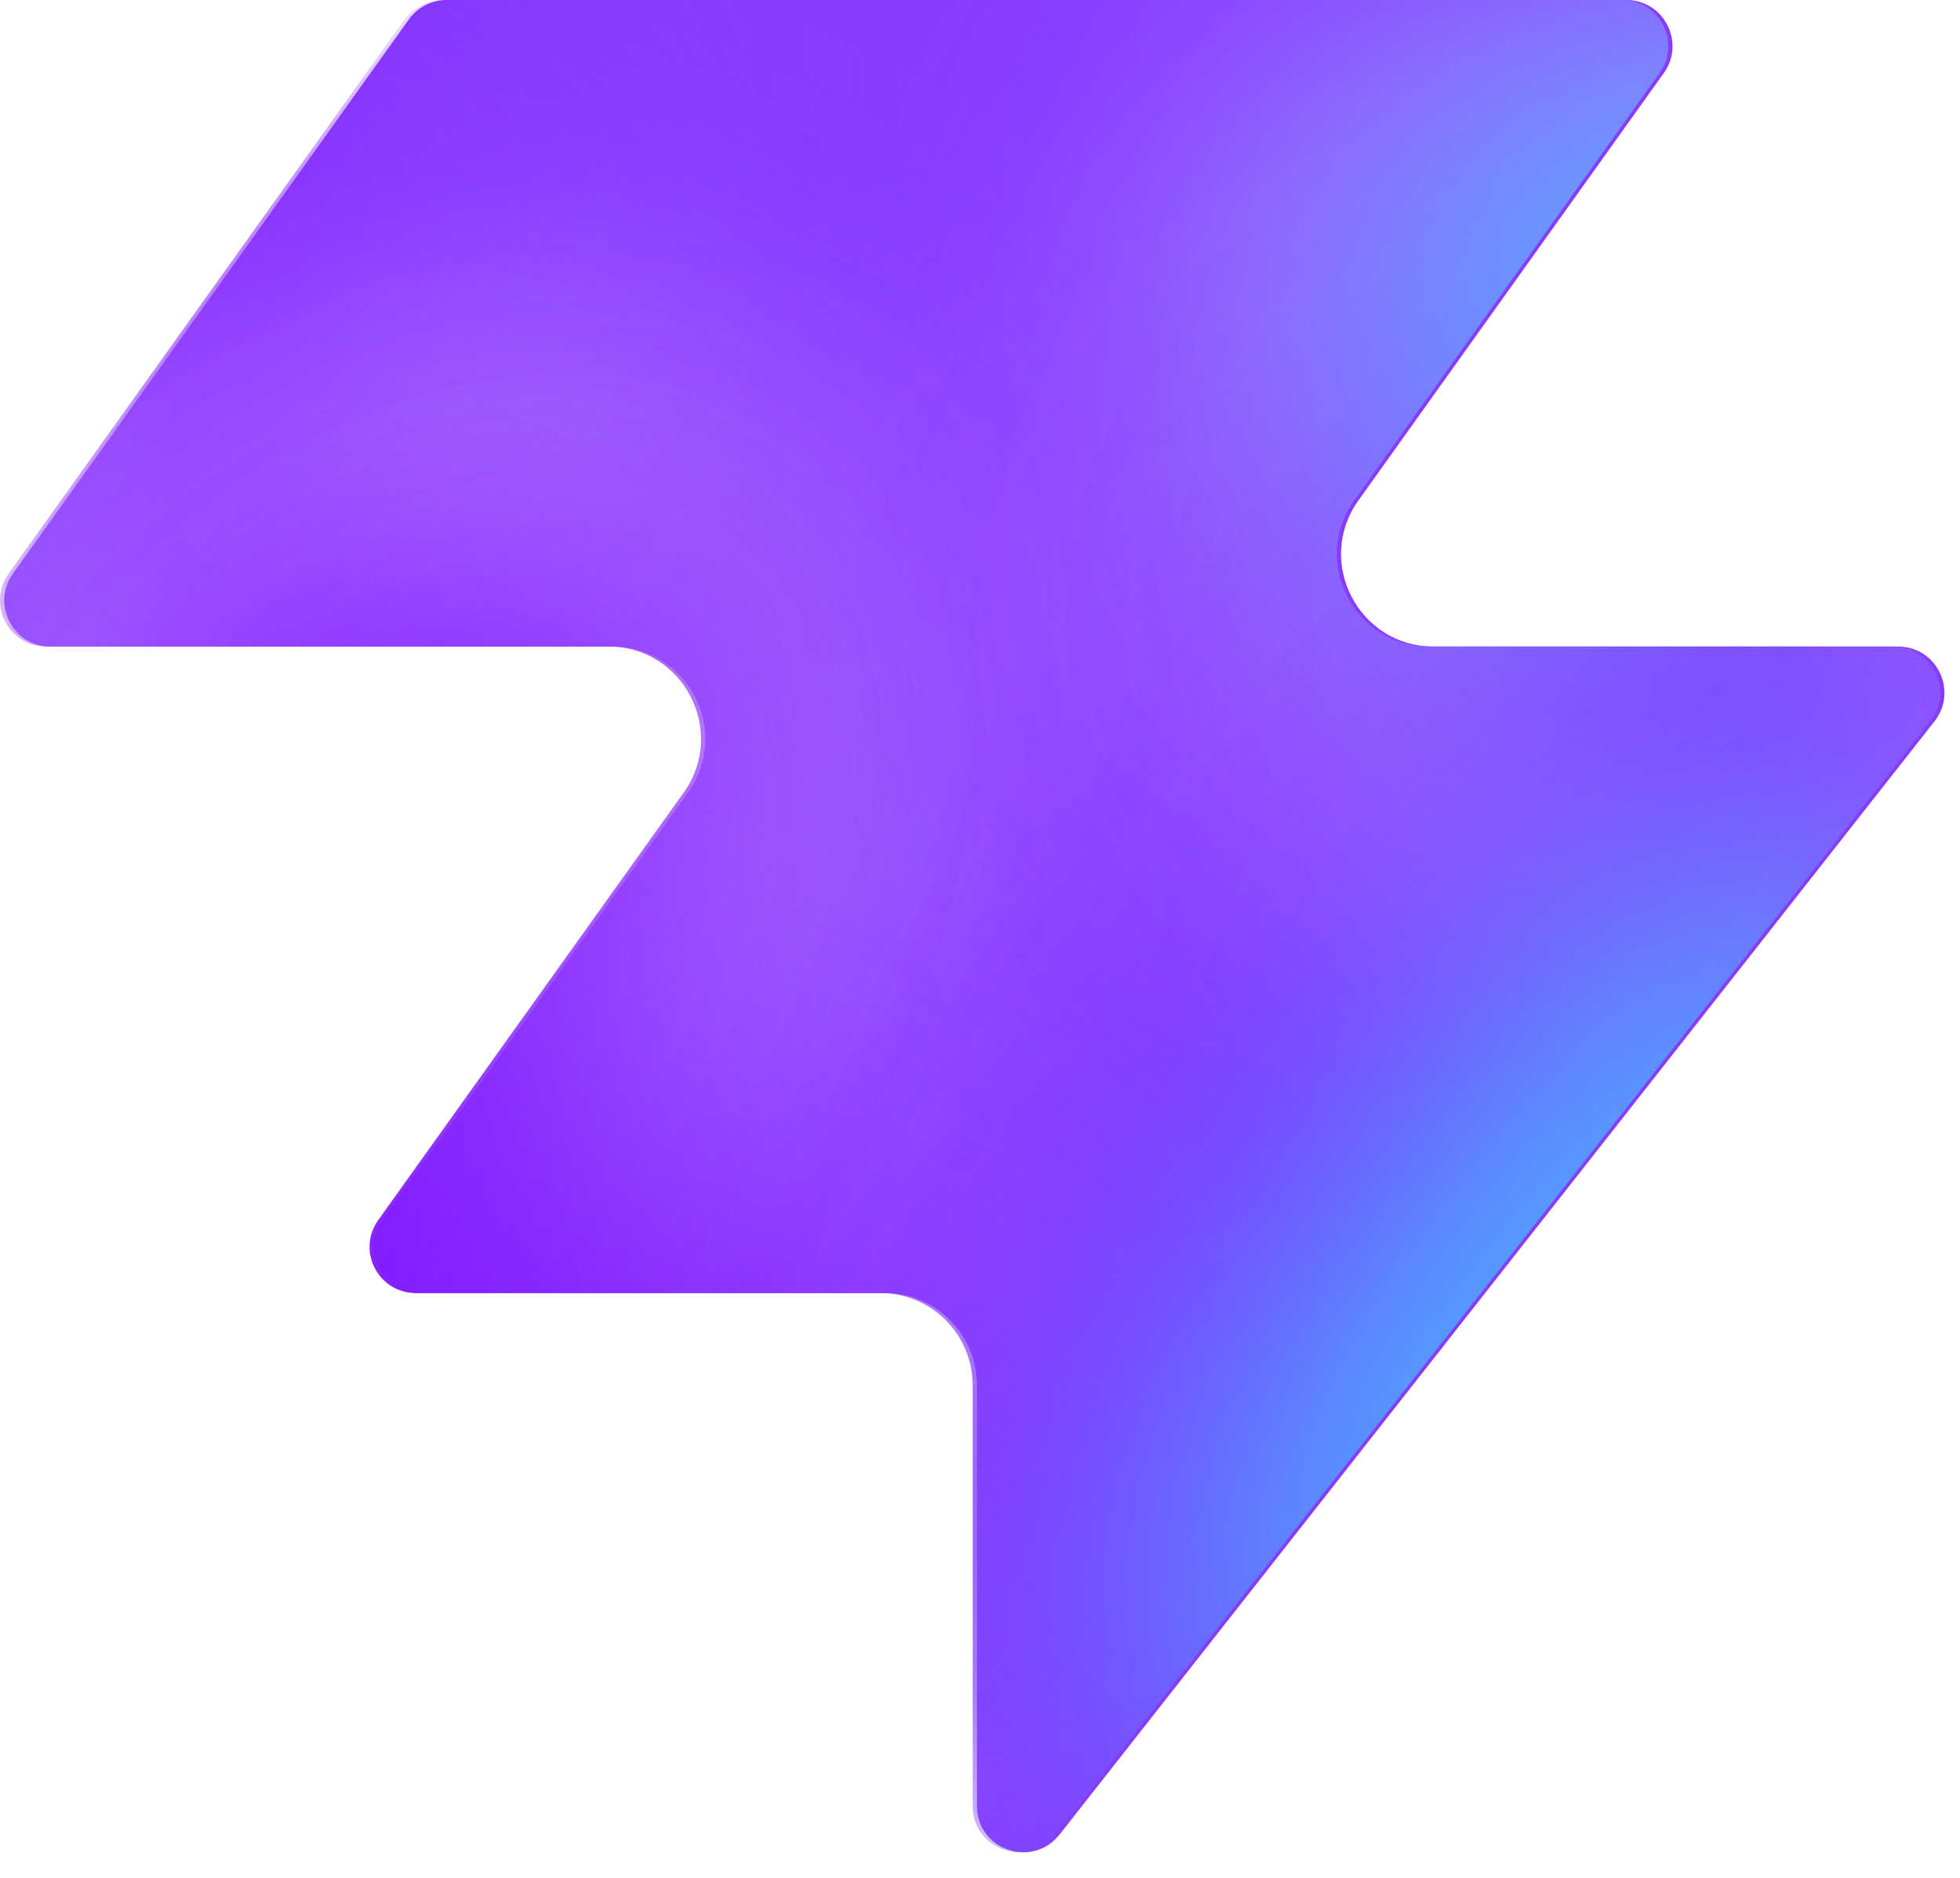
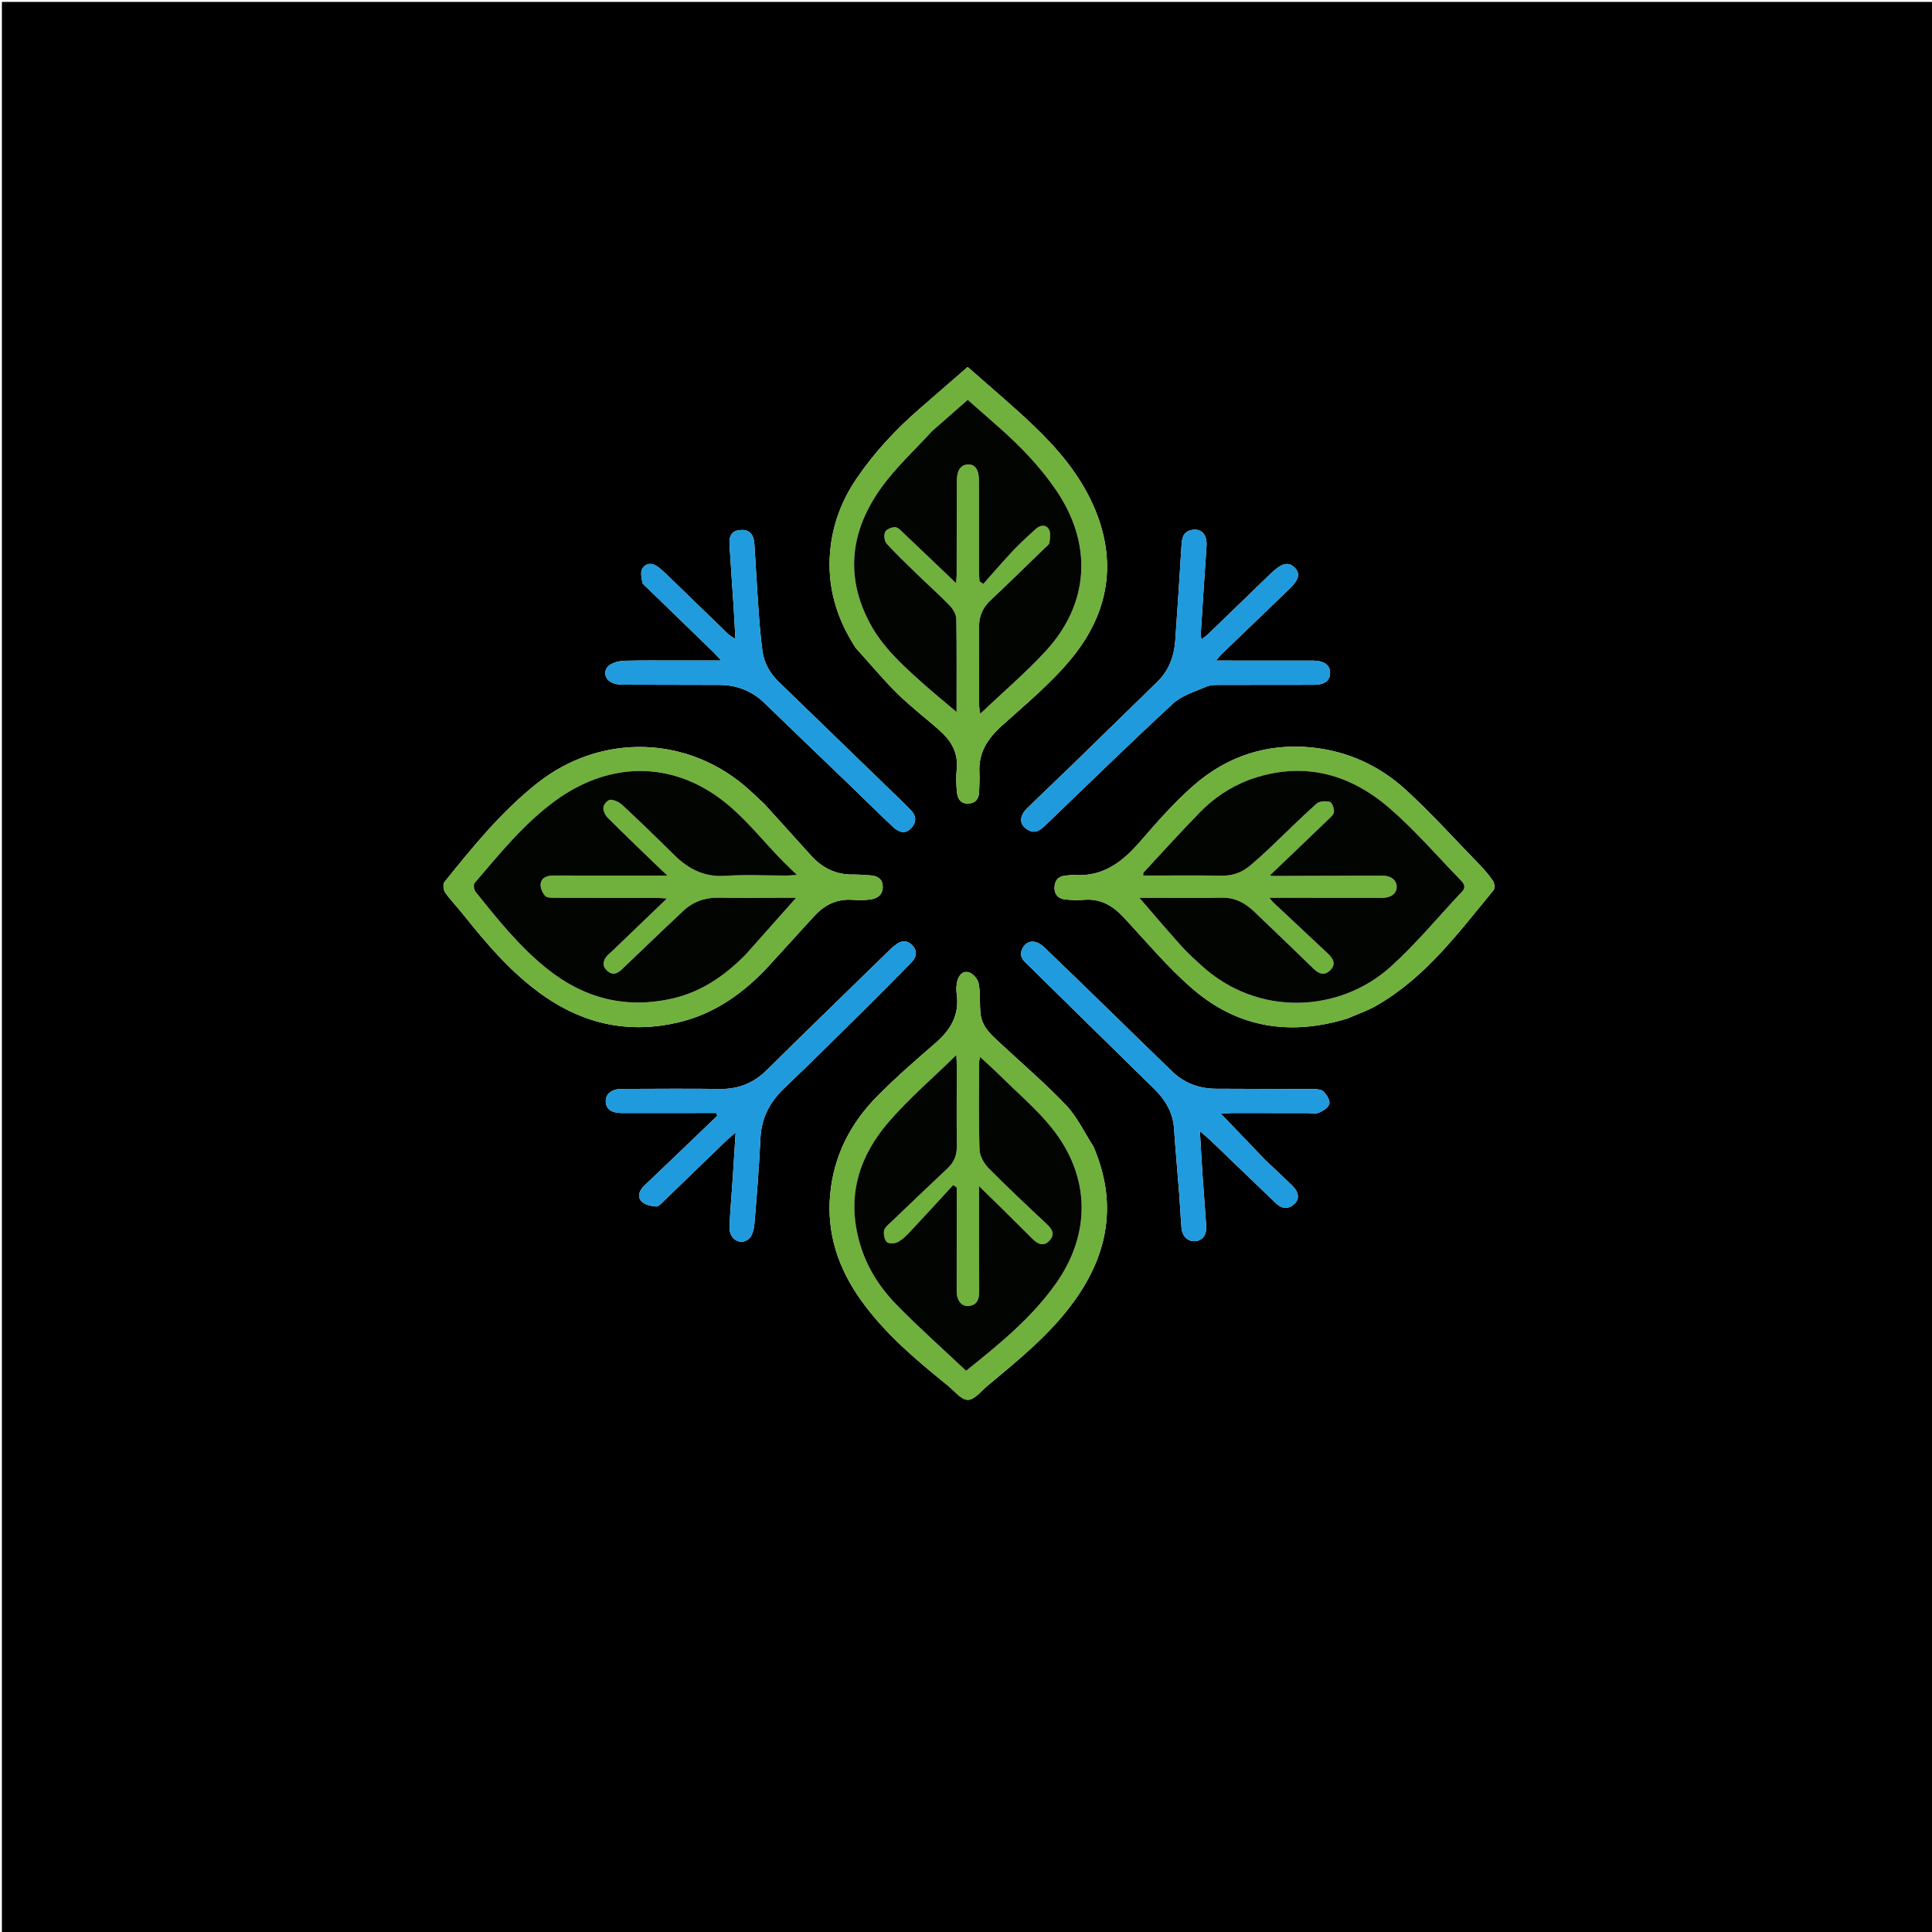
- <svg xmlns="http://www.w3.org/2000/svg" width="48" height="46" fill="none" viewBox="0 0 48 46">
-   <path fill="#863bff" d="M25.946 44.938c-.664.845-2.021.375-2.021-.698V33.937a2.26 2.26 0 0 0-2.262-2.262H10.287c-.92 0-1.456-1.04-.92-1.788l7.48-10.471c1.07-1.497 0-3.578-1.842-3.578H1.237c-.92 0-1.456-1.04-.92-1.788L10.013.474c.214-.297.556-.474.92-.474h28.894c.92 0 1.456 1.04.92 1.788l-7.48 10.471c-1.07 1.498 0 3.579 1.842 3.579h11.377c.943 0 1.473 1.088.89 1.83L25.947 44.94z" style="fill:#863bff;fill:color(display-p3 .525 .23 1);fill-opacity:1" />
-   <mask id="a" width="48" height="46" x="0" y="0" maskUnits="userSpaceOnUse" style="mask-type:alpha">
-     <path fill="#000" d="M25.842 44.938c-.664.844-2.021.375-2.021-.698V33.937a2.26 2.26 0 0 0-2.262-2.262H10.183c-.92 0-1.456-1.04-.92-1.788l7.48-10.471c1.07-1.498 0-3.579-1.842-3.579H1.133c-.92 0-1.456-1.04-.92-1.787L9.91.473c.214-.297.556-.474.92-.474h28.894c.92 0 1.456 1.04.92 1.788l-7.48 10.471c-1.07 1.498 0 3.578 1.842 3.578h11.377c.943 0 1.473 1.088.89 1.832L25.843 44.94z" style="fill:#000;fill-opacity:1" />
-   </mask>
-   <g mask="url(#a)">
-     <g filter="url(#b)">
-       <ellipse cx="5.508" cy="14.704" fill="#ede6ff" rx="5.508" ry="14.704" style="fill:#ede6ff;fill:color(display-p3 .927 .903 1);fill-opacity:1" transform="matrix(.00324 1 1 -.00324 -4.47 31.516)" />
-     </g>
-     <g filter="url(#c)">
-       <ellipse cx="10.399" cy="29.851" fill="#ede6ff" rx="10.399" ry="29.851" style="fill:#ede6ff;fill:color(display-p3 .927 .903 1);fill-opacity:1" transform="matrix(.00324 1 1 -.00324 -39.328 7.883)" />
-     </g>
-     <g filter="url(#d)">
-       <ellipse cx="5.508" cy="30.487" fill="#7e14ff" rx="5.508" ry="30.487" style="fill:#7e14ff;fill:color(display-p3 .492 .077 1);fill-opacity:1" transform="rotate(89.814 -25.913 -14.639)scale(1 -1)" />
-     </g>
-     <g filter="url(#e)">
-       <ellipse cx="5.508" cy="30.599" fill="#7e14ff" rx="5.508" ry="30.599" style="fill:#7e14ff;fill:color(display-p3 .492 .077 1);fill-opacity:1" transform="rotate(89.814 -32.644 -3.334)scale(1 -1)" />
-     </g>
-     <g filter="url(#f)">
-       <ellipse cx="5.508" cy="30.599" fill="#7e14ff" rx="5.508" ry="30.599" style="fill:#7e14ff;fill:color(display-p3 .492 .077 1);fill-opacity:1" transform="matrix(.00324 1 1 -.00324 -34.34 30.47)" />
-     </g>
-     <g filter="url(#g)">
-       <ellipse cx="14.072" cy="22.078" fill="#ede6ff" rx="14.072" ry="22.078" style="fill:#ede6ff;fill:color(display-p3 .927 .903 1);fill-opacity:1" transform="rotate(93.35 24.506 48.493)scale(-1 1)" />
-     </g>
-     <g filter="url(#h)">
-       <ellipse cx="3.47" cy="21.501" fill="#7e14ff" rx="3.47" ry="21.501" style="fill:#7e14ff;fill:color(display-p3 .492 .077 1);fill-opacity:1" transform="rotate(89.009 28.708 47.59)scale(-1 1)" />
-     </g>
-     <g filter="url(#i)">
-       <ellipse cx="3.47" cy="21.501" fill="#7e14ff" rx="3.47" ry="21.501" style="fill:#7e14ff;fill:color(display-p3 .492 .077 1);fill-opacity:1" transform="rotate(89.009 28.708 47.59)scale(-1 1)" />
-     </g>
-     <g filter="url(#j)">
-       <ellipse cx=".387" cy="8.972" fill="#7e14ff" rx="4.407" ry="29.108" style="fill:#7e14ff;fill:color(display-p3 .492 .077 1);fill-opacity:1" transform="rotate(39.51 .387 8.972)" />
-     </g>
-     <g filter="url(#k)">
-       <ellipse cx="47.523" cy="-6.092" fill="#7e14ff" rx="4.407" ry="29.108" style="fill:#7e14ff;fill:color(display-p3 .492 .077 1);fill-opacity:1" transform="rotate(37.892 47.523 -6.092)" />
-     </g>
-     <g filter="url(#l)">
-       <ellipse cx="41.412" cy="6.333" fill="#47bfff" rx="5.971" ry="9.665" style="fill:#47bfff;fill:color(display-p3 .28 .748 1);fill-opacity:1" transform="rotate(37.892 41.412 6.333)" />
-     </g>
-     <g filter="url(#m)">
-       <ellipse cx="-1.879" cy="38.332" fill="#7e14ff" rx="4.407" ry="29.108" style="fill:#7e14ff;fill:color(display-p3 .492 .077 1);fill-opacity:1" transform="rotate(37.892 -1.88 38.332)" />
-     </g>
-     <g filter="url(#n)">
-       <ellipse cx="-1.879" cy="38.332" fill="#7e14ff" rx="4.407" ry="29.108" style="fill:#7e14ff;fill:color(display-p3 .492 .077 1);fill-opacity:1" transform="rotate(37.892 -1.88 38.332)" />
-     </g>
-     <g filter="url(#o)">
-       <ellipse cx="35.651" cy="29.907" fill="#7e14ff" rx="4.407" ry="29.108" style="fill:#7e14ff;fill:color(display-p3 .492 .077 1);fill-opacity:1" transform="rotate(37.892 35.651 29.907)" />
-     </g>
-     <g filter="url(#p)">
-       <ellipse cx="38.418" cy="32.4" fill="#47bfff" rx="5.971" ry="15.297" style="fill:#47bfff;fill:color(display-p3 .28 .748 1);fill-opacity:1" transform="rotate(37.892 38.418 32.4)" />
-     </g>
-   </g>
-   <defs>
-     <filter id="b" width="60.045" height="41.654" x="-19.77" y="16.149" color-interpolation-filters="sRGB" filterUnits="userSpaceOnUse">
-       <feFlood flood-opacity="0" result="BackgroundImageFix" />
-       <feBlend in="SourceGraphic" in2="BackgroundImageFix" result="shape" />
-       <feGaussianBlur result="effect1_foregroundBlur_2002_17158" stdDeviation="7.659" />
-     </filter>
-     <filter id="c" width="90.34" height="51.437" x="-54.613" y="-7.533" color-interpolation-filters="sRGB" filterUnits="userSpaceOnUse">
-       <feFlood flood-opacity="0" result="BackgroundImageFix" />
-       <feBlend in="SourceGraphic" in2="BackgroundImageFix" result="shape" />
-       <feGaussianBlur result="effect1_foregroundBlur_2002_17158" stdDeviation="7.659" />
-     </filter>
-     <filter id="d" width="79.355" height="29.4" x="-49.64" y="2.03" color-interpolation-filters="sRGB" filterUnits="userSpaceOnUse">
-       <feFlood flood-opacity="0" result="BackgroundImageFix" />
-       <feBlend in="SourceGraphic" in2="BackgroundImageFix" result="shape" />
-       <feGaussianBlur result="effect1_foregroundBlur_2002_17158" stdDeviation="4.596" />
-     </filter>
-     <filter id="e" width="79.579" height="29.4" x="-45.045" y="20.029" color-interpolation-filters="sRGB" filterUnits="userSpaceOnUse">
-       <feFlood flood-opacity="0" result="BackgroundImageFix" />
-       <feBlend in="SourceGraphic" in2="BackgroundImageFix" result="shape" />
-       <feGaussianBlur result="effect1_foregroundBlur_2002_17158" stdDeviation="4.596" />
-     </filter>
-     <filter id="f" width="79.579" height="29.4" x="-43.513" y="21.178" color-interpolation-filters="sRGB" filterUnits="userSpaceOnUse">
-       <feFlood flood-opacity="0" result="BackgroundImageFix" />
-       <feBlend in="SourceGraphic" in2="BackgroundImageFix" result="shape" />
-       <feGaussianBlur result="effect1_foregroundBlur_2002_17158" stdDeviation="4.596" />
-     </filter>
-     <filter id="g" width="74.749" height="58.852" x="15.756" y="-17.901" color-interpolation-filters="sRGB" filterUnits="userSpaceOnUse">
-       <feFlood flood-opacity="0" result="BackgroundImageFix" />
-       <feBlend in="SourceGraphic" in2="BackgroundImageFix" result="shape" />
-       <feGaussianBlur result="effect1_foregroundBlur_2002_17158" stdDeviation="7.659" />
-     </filter>
-     <filter id="h" width="61.377" height="25.362" x="23.548" y="2.284" color-interpolation-filters="sRGB" filterUnits="userSpaceOnUse">
-       <feFlood flood-opacity="0" result="BackgroundImageFix" />
-       <feBlend in="SourceGraphic" in2="BackgroundImageFix" result="shape" />
-       <feGaussianBlur result="effect1_foregroundBlur_2002_17158" stdDeviation="4.596" />
-     </filter>
-     <filter id="i" width="61.377" height="25.362" x="23.548" y="2.284" color-interpolation-filters="sRGB" filterUnits="userSpaceOnUse">
-       <feFlood flood-opacity="0" result="BackgroundImageFix" />
-       <feBlend in="SourceGraphic" in2="BackgroundImageFix" result="shape" />
-       <feGaussianBlur result="effect1_foregroundBlur_2002_17158" stdDeviation="4.596" />
-     </filter>
-     <filter id="j" width="56.045" height="63.649" x="-27.636" y="-22.853" color-interpolation-filters="sRGB" filterUnits="userSpaceOnUse">
-       <feFlood flood-opacity="0" result="BackgroundImageFix" />
-       <feBlend in="SourceGraphic" in2="BackgroundImageFix" result="shape" />
-       <feGaussianBlur result="effect1_foregroundBlur_2002_17158" stdDeviation="4.596" />
-     </filter>
-     <filter id="k" width="54.814" height="64.646" x="20.116" y="-38.415" color-interpolation-filters="sRGB" filterUnits="userSpaceOnUse">
-       <feFlood flood-opacity="0" result="BackgroundImageFix" />
-       <feBlend in="SourceGraphic" in2="BackgroundImageFix" result="shape" />
-       <feGaussianBlur result="effect1_foregroundBlur_2002_17158" stdDeviation="4.596" />
-     </filter>
-     <filter id="l" width="33.541" height="35.313" x="24.641" y="-11.323" color-interpolation-filters="sRGB" filterUnits="userSpaceOnUse">
-       <feFlood flood-opacity="0" result="BackgroundImageFix" />
-       <feBlend in="SourceGraphic" in2="BackgroundImageFix" result="shape" />
-       <feGaussianBlur result="effect1_foregroundBlur_2002_17158" stdDeviation="4.596" />
-     </filter>
-     <filter id="m" width="54.814" height="64.646" x="-29.286" y="6.009" color-interpolation-filters="sRGB" filterUnits="userSpaceOnUse">
-       <feFlood flood-opacity="0" result="BackgroundImageFix" />
-       <feBlend in="SourceGraphic" in2="BackgroundImageFix" result="shape" />
-       <feGaussianBlur result="effect1_foregroundBlur_2002_17158" stdDeviation="4.596" />
-     </filter>
-     <filter id="n" width="54.814" height="64.646" x="-29.286" y="6.009" color-interpolation-filters="sRGB" filterUnits="userSpaceOnUse">
-       <feFlood flood-opacity="0" result="BackgroundImageFix" />
-       <feBlend in="SourceGraphic" in2="BackgroundImageFix" result="shape" />
-       <feGaussianBlur result="effect1_foregroundBlur_2002_17158" stdDeviation="4.596" />
-     </filter>
-     <filter id="o" width="54.814" height="64.646" x="8.244" y="-2.416" color-interpolation-filters="sRGB" filterUnits="userSpaceOnUse">
-       <feFlood flood-opacity="0" result="BackgroundImageFix" />
-       <feBlend in="SourceGraphic" in2="BackgroundImageFix" result="shape" />
-       <feGaussianBlur result="effect1_foregroundBlur_2002_17158" stdDeviation="4.596" />
-     </filter>
-     <filter id="p" width="39.409" height="43.623" x="18.713" y="10.588" color-interpolation-filters="sRGB" filterUnits="userSpaceOnUse">
-       <feFlood flood-opacity="0" result="BackgroundImageFix" />
-       <feBlend in="SourceGraphic" in2="BackgroundImageFix" result="shape" />
-       <feGaussianBlur result="effect1_foregroundBlur_2002_17158" stdDeviation="4.596" />
-     </filter>
-   </defs>
+ <svg xmlns="http://www.w3.org/2000/svg" version="1.1" id="Layer_1" x="0px" y="0px" width="100%" viewBox="0 0 1024 1024" enable-background="new 0 0 1024 1024" xml:space="preserve">
+   <path fill="#000000" opacity="1" stroke="none" d=" M653,1025   C435.333,1025 218.167,1025 1,1025   C1,683.667 1,342.333 1,1   C342.333,1 683.667,1 1025,1   C1025,342.333 1025,683.667 1025,1025   C901.167,1025 777.333,1025 653,1025  M405.249,426.249   C402.573,423.748 399.928,421.213 397.218,418.75   C365.206,389.657 318.655,388.23 284.66,415.187   C265.711,430.214 250.597,448.83 235.566,467.507   C234.69,468.596 235.003,471.649 235.926,472.987   C238.558,476.805 241.871,480.147 244.774,483.789   C257.767,500.09 271.174,515.982 288.481,528.008   C310.158,543.07 333.993,547.957 359.644,541.862   C378.68,537.338 394.104,526.415 407.256,512.181   C415.497,503.262 423.567,494.185 431.824,485.282   C437.175,479.513 443.67,476.329 451.804,476.915   C455.11,477.153 458.509,477.151 461.772,476.649   C465.35,476.097 467.978,473.894 467.863,469.922   C467.745,465.856 465.051,464.178 461.245,463.974   C458.251,463.813 455.253,463.48 452.262,463.535   C443.16,463.704 435.829,460.1 429.829,453.434   C421.814,444.528 413.776,435.643 405.249,426.249  M714.358,539.765   C719.372,537.558 724.626,535.772 729.361,533.075   C755.476,518.203 772.939,494.422 791.558,471.885   C792.374,470.897 792.135,468.087 791.302,466.868   C789.061,463.592 786.385,460.57 783.61,457.711   C770.76,444.473 758.375,430.713 744.754,418.315   C730.955,405.755 714.178,398.139 695.452,396.206   C671.725,393.758 650.455,400.757 632.639,416.332   C622.427,425.258 613.359,435.597 604.454,445.886   C595.1,456.695 584.793,464.775 569.574,463.794   C568.091,463.699 566.584,463.951 565.089,464.054   C561.113,464.329 558.988,466.494 558.911,470.444   C558.838,474.229 561.035,476.363 564.608,476.733   C567.907,477.075 571.281,477.162 574.585,476.901   C583.134,476.226 589.581,479.834 595.257,485.889   C607.414,498.86 618.853,512.713 632.266,524.252   C655.979,544.651 683.681,549.234 714.358,539.765  M453.407,343.22   C460.742,351.344 467.744,359.805 475.513,367.491   C482.477,374.38 490.33,380.364 497.709,386.842   C504.003,392.367 508.045,398.88 507.09,407.798   C506.668,411.746 506.81,415.809 507.195,419.771   C507.516,423.061 508.943,426.01 513.039,425.89   C517.154,425.769 518.903,423.296 518.974,419.39   C519.034,416.06 519.282,412.719 519.105,409.402   C518.55,399.012 523.347,391.559 530.861,384.78   C543.68,373.214 557.225,362.064 568.075,348.787   C587.774,324.681 592.452,297.297 579.521,268.022   C572.194,251.436 560.664,237.865 547.742,225.536   C536.589,214.894 524.724,204.999 512.89,194.522   C504.088,202.165 495.812,209.354 487.533,216.539   C474.78,227.606 463.333,239.876 453.853,253.869   C446.172,265.204 441.426,277.74 440.075,291.402   C438.236,309.989 442.936,326.998 453.407,343.22  M579.583,607.762   C574.812,600.382 570.997,592.097 565.061,585.818   C554.228,574.359 542.132,564.096 530.577,553.32   C525.704,548.776 520.389,544.418 519.674,537.179   C519.153,531.911 519.675,526.495 518.719,521.333   C518.29,519.013 515.723,515.965 513.534,515.348   C509.953,514.34 507.841,517.391 507.207,520.819   C506.848,522.757 506.805,524.841 507.082,526.795   C508.648,537.861 503.88,545.899 495.745,552.91   C485.163,562.031 474.615,571.262 464.809,581.194   C450.619,595.566 441.805,612.873 439.992,633.267   C438.137,654.119 444.485,672.61 456.553,689.419   C469.227,707.072 485.668,720.861 502.373,734.387   C505.843,737.197 509.45,741.938 513.004,741.948   C516.512,741.957 520.12,737.202 523.534,734.357   C540.035,720.607 556.788,707.102 569.463,689.443   C587.489,664.329 592.273,637.494 579.583,607.762  M420.634,553.145   C415.893,557.821 411.145,562.491 406.413,567.175   C399.579,573.942 391.512,577.302 381.745,577.169   C364.426,576.934 347.101,577.113 329.779,577.145   C324.253,577.155 320.925,579.744 321.061,583.821   C321.195,587.848 324.071,589.936 329.679,589.942   C344.336,589.955 358.993,589.927 373.65,589.916   C375.677,589.915 377.703,589.916 379.729,589.916   C379.859,590.426 379.99,590.937 380.12,591.447   C377.264,594.191 374.412,596.94 371.551,599.679   C361.579,609.228 351.63,618.801 341.614,628.303   C339,630.782 337.565,633.978 339.921,636.635   C341.565,638.489 344.973,639.235 347.686,639.492   C349.024,639.618 350.703,637.652 352.004,636.4   C363.034,625.787 374.007,615.114 385.015,604.478   C386.216,603.318 387.533,602.277 389.895,600.226   C389.316,609.448 388.857,617.049 388.358,624.648   C387.79,633.275 386.963,641.892 386.674,650.528   C386.469,656.673 392.272,660.3 396.736,656.731   C398.662,655.19 399.6,651.628 399.834,648.885   C401.134,633.651 402.342,618.399 403.058,603.128   C403.566,592.287 408.129,583.924 415.862,576.567   C430.442,562.695 444.691,548.473 459.008,534.328   C467.051,526.382 474.991,518.331 482.904,510.256   C485.488,507.618 486.541,504.503 483.801,501.361   C480.991,498.138 477.772,498.289 474.555,500.916   C473.784,501.546 472.962,502.123 472.252,502.815   C455.216,519.431 438.191,536.058 420.634,553.145  M554.479,437.015   C576.816,415.591 598.927,393.922 621.673,372.941   C626.409,368.574 633.391,366.517 639.544,363.876   C641.864,362.88 644.768,363.038 647.407,363.026   C663.731,362.955 680.055,363.011 696.379,362.969   C701.998,362.955 704.861,360.818 704.961,356.797   C705.064,352.618 701.967,350.25 696.233,350.132   C695.401,350.115 694.567,350.126 693.735,350.126   C679.742,350.121 665.75,350.117 651.758,350.112   C649.633,350.112 647.507,350.112 644.508,350.112   C645.866,348.519 646.519,347.608 647.313,346.843   C659.415,335.19 671.558,323.579 683.64,311.904   C688.492,307.216 689.202,303.852 686.219,300.862   C683.145,297.783 679.82,298.328 674.951,302.712   C674.456,303.157 673.947,303.588 673.469,304.051   C662.713,314.462 651.968,324.886 641.195,335.28   C639.964,336.468 638.578,337.495 636.939,338.87   C636.601,337.625 636.35,337.169 636.378,336.731   C637.387,320.974 638.374,305.215 639.478,289.464   C639.916,283.219 636.585,279.65 631.123,281.011   C626.83,282.081 626.448,285.653 626.216,289.266   C625.143,306.034 624.133,322.807 622.915,339.565   C622.307,347.925 619.496,355.457 613.334,361.463   C598.2,376.216 583.092,390.998 567.938,405.732   C560.066,413.386 552.056,420.9 544.23,428.601   C539.976,432.787 540.319,437.174 544.724,439.795   C548.606,442.105 551.339,440.119 554.479,437.015  M670.668,614.875   C662.953,606.836 655.237,598.797 647.051,590.268   C649.276,590.134 651.045,589.937 652.813,589.936   C666.137,589.923 679.461,589.954 692.784,589.957   C694.949,589.957 697.377,590.49 699.209,589.69   C701.383,588.74 704.224,586.842 704.595,584.932   C704.969,583.009 703.08,580.138 701.392,578.496   C700.213,577.35 697.705,577.25 695.786,577.237   C678.633,577.117 661.478,577.189 644.324,577.059   C635.499,576.992 627.654,574.053 621.249,567.884   C609.988,557.036 598.845,546.066 587.632,535.169   C576.295,524.152 564.972,513.12 553.563,502.178   C548.873,497.681 543.947,498.156 541.714,503.167   C539.829,507.397 543.098,509.713 545.495,512.075   C567.54,533.808 589.673,555.453 611.756,577.148   C617.616,582.907 621.672,589.546 622.252,598.05   C623.054,609.82 624.145,621.571 625.053,633.334   C625.501,639.141 625.695,644.969 626.229,650.767   C626.664,655.485 629.666,658.175 633.627,657.815   C637.392,657.472 639.611,654.547 639.312,649.858   C638.732,640.732 637.956,631.62 637.337,622.497   C636.852,615.338 636.481,608.172 635.972,599.521   C638.706,601.899 640.332,603.196 641.826,604.63   C653.35,615.694 664.817,626.817 676.376,637.844   C679.471,640.797 682.965,641.034 686.165,638.003   C688.889,635.421 688.381,631.796 684.932,628.436   C680.402,624.023 675.771,619.714 670.668,614.875  M359.5,350.081   C350.007,350.09 340.511,349.961 331.024,350.199   C328.492,350.263 325.675,350.934 323.539,352.231   C319.745,354.536 319.951,359.39 323.833,361.548   C325.599,362.53 327.911,362.896 329.979,362.909   C347.133,363.021 364.288,362.912 381.441,363.021   C390.632,363.08 398.612,366.224 405.307,372.731   C420.107,387.114 435.043,401.356 449.904,415.675   C457.694,423.18 465.365,430.81 473.243,438.22   C477.085,441.834 480.474,441.864 483.205,438.65   C486.123,435.215 485.461,431.954 482.344,428.966   C481.143,427.815 480.016,426.587 478.821,425.429   C456.843,404.12 434.867,382.808 412.87,361.519   C408.172,356.973 404.983,351.546 404.114,345.097   C403.116,337.697 402.531,330.234 401.998,322.781   C401.181,311.332 400.604,299.866 399.838,288.413   C399.475,283 397.09,280.645 392.577,280.917   C388.178,281.182 386.351,283.49 386.672,288.894   C387.314,299.682 388.12,310.459 388.813,321.244   C389.166,326.735 389.423,332.233 389.78,338.778   C387.774,337.354 386.639,336.746 385.748,335.886   C375.455,325.946 365.214,315.952 354.922,306.012   C352.777,303.941 350.636,301.806 348.213,300.098   C345.316,298.056 341.978,298.592 340.385,301.506   C339.373,303.355 340.031,306.316 340.475,308.678   C340.684,309.789 342.107,310.713 343.06,311.639   C354.636,322.883 366.233,334.106 377.809,345.35   C379.029,346.535 380.152,347.82 382.282,350.079   C374.03,350.079 367.265,350.079 359.5,350.081  z" />
+   <path fill="#70B03D" opacity="1" stroke="none" d=" M405.498,426.499   C413.776,435.643 421.814,444.528 429.829,453.434   C435.829,460.1 443.16,463.704 452.262,463.535   C455.253,463.48 458.251,463.813 461.245,463.974   C465.051,464.178 467.745,465.856 467.863,469.922   C467.978,473.894 465.35,476.097 461.772,476.649   C458.509,477.151 455.11,477.153 451.804,476.915   C443.67,476.329 437.175,479.513 431.824,485.282   C423.567,494.185 415.497,503.262 407.256,512.181   C394.104,526.415 378.68,537.338 359.644,541.862   C333.993,547.957 310.158,543.07 288.481,528.008   C271.174,515.982 257.767,500.09 244.774,483.789   C241.871,480.147 238.558,476.805 235.926,472.987   C235.003,471.649 234.69,468.596 235.566,467.507   C250.597,448.83 265.711,430.214 284.66,415.187   C318.655,388.23 365.206,389.657 397.218,418.75   C399.928,421.213 402.573,423.748 405.498,426.499  M395.299,505.802   C403.835,496.209 412.371,486.616 421.954,475.846   C418.386,475.846 416.448,475.846 414.51,475.846   C403.513,475.851 392.511,476.046 381.519,475.797   C373.742,475.621 367.13,477.861 361.583,483.334   C358.858,486.022 355.989,488.563 353.218,491.205   C345.266,498.786 337.327,506.38 329.392,513.979   C326.831,516.432 324.123,516.922 321.522,514.241   C318.886,511.524 319.813,508.795 322.036,506.29   C322.583,505.674 323.293,505.207 323.892,504.633   C333.545,495.373 343.193,486.106 353.473,476.234   C351.089,476.087 349.513,475.908 347.936,475.906   C329.94,475.887 311.945,475.92 293.949,475.854   C292.207,475.848 289.742,475.866 288.89,474.826   C287.496,473.123 286.26,470.426 286.565,468.39   C287.073,465 290.1,464.036 293.454,464.048   C311.117,464.11 328.78,464.078 346.443,464.079   C348.363,464.079 350.284,464.079 353.734,464.079   C350.872,461.363 349.108,459.716 347.374,458.039   C338.884,449.824 330.328,441.676 321.994,433.305   C320.675,431.98 319.607,429.538 319.836,427.799   C320.037,426.269 322.259,423.83 323.515,423.875   C325.7,423.952 328.258,425.174 329.91,426.718   C339.153,435.355 348.249,444.155 357.243,453.052   C364.799,460.526 373.2,464.97 384.376,464.213   C395.157,463.483 406.028,464.084 416.859,464.066   C418.342,464.064 419.824,463.865 422.372,463.68   C418.828,460.227 416.154,457.763 413.64,455.145   C404.776,445.918 396.644,435.856 387.011,427.526   C359.036,403.333 324.344,402.535 294.436,424.321   C277.695,436.515 264.859,452.502 251.546,468.023   C250.839,468.846 251.148,471.504 251.964,472.525   C263.5,486.955 275.043,501.415 289.518,513.115   C309.376,529.165 331.744,534.987 356.816,529.127   C371.899,525.602 384.083,517.134 395.299,505.802  z" />
+   <path fill="#70B03D" opacity="1" stroke="none" d=" M713.98,539.891   C683.681,549.234 655.979,544.651 632.266,524.252   C618.853,512.713 607.414,498.86 595.257,485.889   C589.581,479.834 583.134,476.226 574.585,476.901   C571.281,477.162 567.907,477.075 564.608,476.733   C561.035,476.363 558.838,474.229 558.911,470.444   C558.988,466.494 561.113,464.329 565.089,464.054   C566.584,463.951 568.091,463.699 569.574,463.794   C584.793,464.775 595.1,456.695 604.454,445.886   C613.359,435.597 622.427,425.258 632.639,416.332   C650.455,400.757 671.725,393.758 695.452,396.206   C714.178,398.139 730.955,405.755 744.754,418.315   C758.375,430.713 770.76,444.473 783.61,457.711   C786.385,460.57 789.061,463.592 791.302,466.868   C792.135,468.087 792.374,470.897 791.558,471.885   C772.939,494.422 755.476,518.203 729.361,533.075   C724.626,535.772 719.372,537.558 713.98,539.891  M661.304,413.612   C651.667,417.342 643.264,423.075 636.114,430.387   C625.88,440.851 616.071,451.73 606.113,462.461   C605.876,462.718 606.026,463.333 605.976,464.056   C620.121,464.056 634.107,463.963 648.091,464.102   C653.755,464.158 658.526,462.195 662.729,458.671   C666.17,455.787 669.506,452.767 672.763,449.676   C681.096,441.768 689.221,433.631 697.779,425.977   C699.311,424.607 702.704,424.427 704.877,425.02   C706.054,425.341 707.149,428.504 707.018,430.292   C706.908,431.789 705.104,433.297 703.807,434.548   C693.674,444.311 683.482,454.014 673.065,463.969   C673.834,464.121 674.264,464.281 674.693,464.28   C694.021,464.224 713.35,464.132 732.678,464.101   C737.312,464.093 740.283,466.529 740.282,470.095   C740.282,473.565 737.242,475.887 732.569,475.889   C717.238,475.892 701.906,475.865 686.575,475.852   C682.316,475.848 678.057,475.851 672.849,475.851   C673.905,477.177 674.225,477.698 674.654,478.101   C684.366,487.205 694.117,496.267 703.793,505.409   C706.551,508.014 708.437,511.043 704.896,514.382   C701.774,517.325 698.923,516.071 696.196,513.427   C685.675,503.232 675.142,493.049 664.517,482.964   C659.802,478.488 654.382,475.658 647.537,475.793   C636.376,476.014 625.209,475.867 614.044,475.874   C610.983,475.876 607.923,475.874 603.91,475.874   C611.904,485.09 618.971,493.432 626.273,501.562   C629.491,505.145 633.121,508.369 636.676,511.634   C666.681,539.202 710.079,536.805 737.151,512.331   C750.671,500.108 762.37,485.872 774.915,472.568   C777.124,470.225 775.987,468.347 774.225,466.544   C761.68,453.706 749.929,439.942 736.38,428.265   C714.776,409.645 689.843,403.193 661.304,413.612  z" />
+   <path fill="#70B03C" opacity="1" stroke="none" d=" M453.215,342.913   C442.936,326.998 438.236,309.989 440.075,291.402   C441.426,277.74 446.172,265.204 453.853,253.869   C463.333,239.876 474.78,227.606 487.533,216.539   C495.812,209.354 504.088,202.165 512.89,194.522   C524.724,204.999 536.589,214.894 547.742,225.536   C560.664,237.865 572.194,251.436 579.521,268.022   C592.452,297.297 587.774,324.681 568.075,348.787   C557.225,362.064 543.68,373.214 530.861,384.78   C523.347,391.559 518.55,399.012 519.105,409.402   C519.282,412.719 519.034,416.06 518.974,419.39   C518.903,423.296 517.154,425.769 513.039,425.89   C508.943,426.01 507.516,423.061 507.195,419.771   C506.81,415.809 506.668,411.746 507.09,407.798   C508.045,398.88 504.003,392.367 497.709,386.842   C490.33,380.364 482.477,374.38 475.513,367.491   C467.744,359.805 460.742,351.344 453.215,342.913  M493.507,228.992   C484.677,238.718 474.854,247.727 467.223,258.317   C450.866,281.016 447.485,305.457 461.38,330.923   C467.965,342.992 477.932,352.124 487.971,361.146   C493.937,366.508 500.168,371.574 506.991,377.378   C506.991,360.173 507.133,344.049 506.835,327.934   C506.791,325.576 505.123,322.798 503.39,321.003   C497.964,315.383 492.106,310.183 486.494,304.737   C480.881,299.29 475.191,293.901 469.935,288.122   C468.741,286.809 468.389,283.63 469.137,281.986   C469.784,280.562 472.538,279.422 474.363,279.419   C475.823,279.417 477.429,281.161 478.726,282.388   C487.856,291.022 496.923,299.723 506.67,309.034   C506.865,306.964 507.053,305.884 507.055,304.804   C507.085,288.306 507.067,271.808 507.115,255.31   C507.132,249.191 509.218,246.192 513.26,246.177   C516.985,246.163 518.887,249.076 518.894,254.968   C518.914,271.133 518.895,287.298 518.916,303.462   C518.918,305.01 519.092,306.557 519.186,308.104   C519.841,308.567 520.496,309.029 521.152,309.492   C526.446,303.558 531.622,297.513 537.076,291.73   C540.834,287.744 544.907,284.044 548.978,280.369   C551.222,278.342 554.279,277.771 555.911,280.513   C556.995,282.333 556.54,285.277 556.212,287.64   C556.061,288.726 554.615,289.679 553.665,290.599   C544.097,299.868 534.588,309.199 524.893,318.333   C520.71,322.273 518.886,326.893 518.921,332.548   C519.005,346.212 518.929,359.877 518.957,373.542   C518.96,374.75 519.25,375.957 519.551,378.282   C531.632,366.811 543.573,356.642 554.139,345.202   C577.413,320.003 579.219,288.654 560.006,260.163   C551.47,247.505 540.939,236.659 529.571,226.573   C524.024,221.652 518.438,216.775 512.919,211.922   C506.283,217.744 500.152,223.123 493.507,228.992  z" />
+   <path fill="#70B03D" opacity="1" stroke="none" d=" M579.729,608.111   C592.273,637.494 587.489,664.329 569.463,689.443   C556.788,707.102 540.035,720.607 523.534,734.357   C520.12,737.202 516.512,741.957 513.004,741.948   C509.45,741.938 505.843,737.197 502.373,734.387   C485.668,720.861 469.227,707.072 456.553,689.419   C444.485,672.61 438.137,654.119 439.992,633.267   C441.805,612.873 450.619,595.566 464.809,581.194   C474.615,571.262 485.163,562.031 495.745,552.91   C503.88,545.899 508.648,537.861 507.082,526.795   C506.805,524.841 506.848,522.757 507.207,520.819   C507.841,517.391 509.953,514.34 513.534,515.348   C515.723,515.965 518.29,519.013 518.719,521.333   C519.675,526.495 519.153,531.911 519.674,537.179   C520.389,544.418 525.704,548.776 530.577,553.32   C542.132,564.096 554.228,574.359 565.061,585.818   C570.997,592.097 574.812,600.382 579.729,608.111  M455.2,657.083   C458.569,670.537 465.799,681.95 475.291,691.648   C487.095,703.71 499.743,714.946 512.038,726.549   C529.967,712.205 546.712,698.487 559.399,680.672   C578.485,653.869 578.017,623.385 557.321,597.651   C549.453,587.866 539.68,579.606 530.708,570.719   C527.226,567.269 523.559,564.006 519.496,560.21   C519.21,561.615 518.983,562.211 518.982,562.807   C518.956,578.304 518.666,593.809 519.169,609.288   C519.279,612.671 521.523,616.66 523.999,619.172   C533.93,629.248 544.286,638.907 554.602,648.596   C557.47,651.29 559.469,653.971 556.288,657.467   C553.114,660.957 550.034,659.372 547.268,656.641   C541.936,651.376 536.644,646.071 531.313,640.805   C527.503,637.043 523.656,633.318 518.924,628.697   C518.924,631.783 518.924,633.571 518.925,635.358   C518.932,651.688 518.879,668.017 518.988,684.346   C519.016,688.509 518.038,691.752 513.368,692.209   C509.64,692.574 507.072,689.284 507.067,684.436   C507.051,668.107 507.08,651.778 507.092,635.448   C507.093,633.434 507.092,631.42 507.092,629.407   C506.467,628.962 505.843,628.518 505.218,628.073   C497.562,636.393 489.955,644.758 482.217,653   C480.298,655.044 478.172,657.112 475.729,658.368   C474.166,659.172 471.046,659.297 470.066,658.304   C468.769,656.989 468.215,654.157 468.586,652.215   C468.906,650.538 470.855,649.077 472.273,647.719   C482.254,638.165 492.253,628.629 502.314,619.159   C505.827,615.853 507.233,611.995 507.164,607.132   C506.963,592.972 507.118,578.807 507.114,564.644   C507.113,563.256 506.977,561.868 506.838,559.231   C494.255,571.549 481.664,582.315 470.969,594.718   C455.819,612.286 448.924,632.812 455.2,657.083  z" />
+   <path fill="#1F9ADD" opacity="1" stroke="none" d=" M420.899,552.915   C438.191,536.058 455.216,519.431 472.252,502.815   C472.962,502.123 473.784,501.546 474.555,500.916   C477.772,498.289 480.991,498.138 483.801,501.361   C486.541,504.503 485.488,507.618 482.904,510.256   C474.991,518.331 467.051,526.382 459.008,534.328   C444.691,548.473 430.442,562.695 415.862,576.567   C408.129,583.924 403.566,592.287 403.058,603.128   C402.342,618.399 401.134,633.651 399.834,648.885   C399.6,651.628 398.662,655.19 396.736,656.731   C392.272,660.3 386.469,656.673 386.674,650.528   C386.963,641.892 387.79,633.275 388.358,624.648   C388.857,617.049 389.316,609.448 389.895,600.226   C387.533,602.277 386.216,603.318 385.015,604.478   C374.007,615.114 363.034,625.787 352.004,636.4   C350.703,637.652 349.024,639.618 347.686,639.492   C344.973,639.235 341.565,638.489 339.921,636.635   C337.565,633.978 339,630.782 341.614,628.303   C351.63,618.801 361.579,609.228 371.551,599.679   C374.412,596.94 377.264,594.191 380.12,591.447   C379.99,590.937 379.859,590.426 379.729,589.916   C377.703,589.916 375.677,589.915 373.65,589.916   C358.993,589.927 344.336,589.955 329.679,589.942   C324.071,589.936 321.195,587.848 321.061,583.821   C320.925,579.744 324.253,577.155 329.779,577.145   C347.101,577.113 364.426,576.934 381.745,577.169   C391.512,577.302 399.579,573.942 406.413,567.175   C411.145,562.491 415.893,557.821 420.899,552.915  z" />
+   <path fill="#1F9ADC" opacity="1" stroke="none" d=" M554.219,437.263   C551.339,440.119 548.606,442.105 544.724,439.795   C540.319,437.174 539.976,432.787 544.23,428.601   C552.056,420.9 560.066,413.386 567.938,405.732   C583.092,390.998 598.2,376.216 613.334,361.463   C619.496,355.457 622.307,347.925 622.915,339.565   C624.133,322.807 625.143,306.034 626.216,289.266   C626.448,285.653 626.83,282.081 631.123,281.011   C636.585,279.65 639.916,283.219 639.478,289.464   C638.374,305.215 637.387,320.974 636.378,336.731   C636.35,337.169 636.601,337.625 636.939,338.87   C638.578,337.495 639.964,336.468 641.195,335.28   C651.968,324.886 662.713,314.462 673.469,304.051   C673.947,303.588 674.456,303.157 674.951,302.712   C679.82,298.328 683.145,297.783 686.219,300.862   C689.202,303.852 688.492,307.216 683.64,311.904   C671.558,323.579 659.415,335.19 647.313,346.843   C646.519,347.608 645.866,348.519 644.508,350.112   C647.507,350.112 649.633,350.112 651.758,350.112   C665.75,350.117 679.742,350.121 693.735,350.126   C694.567,350.126 695.401,350.115 696.233,350.132   C701.967,350.25 705.064,352.618 704.961,356.797   C704.861,360.818 701.998,362.955 696.379,362.969   C680.055,363.011 663.731,362.955 647.407,363.026   C644.768,363.038 641.864,362.88 639.544,363.876   C633.391,366.517 626.409,368.574 621.673,372.941   C598.927,393.922 576.816,415.591 554.219,437.263  z" />
+   <path fill="#209BDD" opacity="1" stroke="none" d=" M670.926,615.117   C675.771,619.714 680.402,624.023 684.932,628.436   C688.381,631.796 688.889,635.421 686.165,638.003   C682.965,641.034 679.471,640.797 676.376,637.844   C664.817,626.817 653.35,615.694 641.826,604.63   C640.332,603.196 638.706,601.899 635.972,599.521   C636.481,608.172 636.852,615.338 637.337,622.497   C637.956,631.62 638.732,640.732 639.312,649.858   C639.611,654.547 637.392,657.472 633.627,657.815   C629.666,658.175 626.664,655.485 626.229,650.767   C625.695,644.969 625.501,639.141 625.053,633.334   C624.145,621.571 623.054,609.82 622.252,598.05   C621.672,589.546 617.616,582.907 611.756,577.148   C589.673,555.453 567.54,533.808 545.495,512.075   C543.098,509.713 539.829,507.397 541.714,503.167   C543.947,498.156 548.873,497.681 553.563,502.178   C564.972,513.12 576.295,524.152 587.632,535.169   C598.845,546.066 609.988,557.036 621.249,567.884   C627.654,574.053 635.499,576.992 644.324,577.059   C661.478,577.189 678.633,577.117 695.786,577.237   C697.705,577.25 700.213,577.35 701.392,578.496   C703.08,580.138 704.969,583.009 704.595,584.932   C704.224,586.842 701.383,588.74 699.209,589.69   C697.377,590.49 694.949,589.957 692.784,589.957   C679.461,589.954 666.137,589.923 652.813,589.936   C651.045,589.937 649.276,590.134 647.051,590.268   C655.237,598.797 662.953,606.836 670.926,615.117  z" />
+   <path fill="#209BDD" opacity="1" stroke="none" d=" M360,350.08   C367.265,350.079 374.03,350.079 382.282,350.079   C380.152,347.82 379.029,346.535 377.809,345.35   C366.233,334.106 354.636,322.883 343.06,311.639   C342.107,310.713 340.684,309.789 340.475,308.678   C340.031,306.316 339.373,303.355 340.385,301.506   C341.978,298.592 345.316,298.056 348.213,300.098   C350.636,301.806 352.777,303.941 354.922,306.012   C365.214,315.952 375.455,325.946 385.748,335.886   C386.639,336.746 387.774,337.354 389.78,338.778   C389.423,332.233 389.166,326.735 388.813,321.244   C388.12,310.459 387.314,299.682 386.672,288.894   C386.351,283.49 388.178,281.182 392.577,280.917   C397.09,280.645 399.475,283 399.838,288.413   C400.604,299.866 401.181,311.332 401.998,322.781   C402.531,330.234 403.116,337.697 404.114,345.097   C404.983,351.546 408.172,356.973 412.87,361.519   C434.867,382.808 456.843,404.12 478.821,425.429   C480.016,426.587 481.143,427.815 482.344,428.966   C485.461,431.954 486.123,435.215 483.205,438.65   C480.474,441.864 477.085,441.834 473.243,438.22   C465.365,430.81 457.694,423.18 449.904,415.675   C435.043,401.356 420.107,387.114 405.307,372.731   C398.612,366.224 390.632,363.08 381.441,363.021   C364.288,362.912 347.133,363.021 329.979,362.909   C327.911,362.896 325.599,362.53 323.833,361.548   C319.951,359.39 319.745,354.536 323.539,352.231   C325.675,350.934 328.492,350.263 331.024,350.199   C340.511,349.961 350.007,350.09 360,350.08  z" />
+   <path fill="#020401" opacity="1" stroke="none" d=" M395.076,506.078   C384.083,517.134 371.899,525.602 356.816,529.127   C331.744,534.987 309.376,529.165 289.518,513.115   C275.043,501.415 263.5,486.955 251.964,472.525   C251.148,471.504 250.839,468.846 251.546,468.023   C264.859,452.502 277.695,436.515 294.436,424.321   C324.344,402.535 359.036,403.333 387.011,427.526   C396.644,435.856 404.776,445.918 413.64,455.145   C416.154,457.763 418.828,460.227 422.372,463.68   C419.824,463.865 418.342,464.064 416.859,464.066   C406.028,464.084 395.157,463.483 384.376,464.213   C373.2,464.97 364.799,460.526 357.243,453.052   C348.249,444.155 339.153,435.355 329.91,426.718   C328.258,425.174 325.7,423.952 323.515,423.875   C322.259,423.83 320.037,426.269 319.836,427.799   C319.607,429.538 320.675,431.98 321.994,433.305   C330.328,441.676 338.884,449.824 347.374,458.039   C349.108,459.716 350.872,461.363 353.734,464.079   C350.284,464.079 348.363,464.079 346.443,464.079   C328.78,464.078 311.117,464.11 293.454,464.048   C290.1,464.036 287.073,465 286.565,468.39   C286.26,470.426 287.496,473.123 288.89,474.826   C289.742,475.866 292.207,475.848 293.949,475.854   C311.945,475.92 329.94,475.887 347.936,475.906   C349.513,475.908 351.089,476.087 353.473,476.234   C343.193,486.106 333.545,495.373 323.892,504.633   C323.293,505.207 322.583,505.674 322.036,506.29   C319.813,508.795 318.886,511.524 321.522,514.241   C324.123,516.922 326.831,516.432 329.392,513.979   C337.327,506.38 345.266,498.786 353.218,491.205   C355.989,488.563 358.858,486.022 361.583,483.334   C367.13,477.861 373.742,475.621 381.519,475.797   C392.511,476.046 403.513,475.851 414.51,475.846   C416.448,475.846 418.386,475.846 421.954,475.846   C412.371,486.616 403.835,496.209 395.076,506.078  z" />
+   <path fill="#020401" opacity="1" stroke="none" d=" M661.664,413.467   C689.843,403.193 714.776,409.645 736.38,428.265   C749.929,439.942 761.68,453.706 774.225,466.544   C775.987,468.347 777.124,470.225 774.915,472.568   C762.37,485.872 750.671,500.108 737.151,512.331   C710.079,536.805 666.681,539.202 636.676,511.634   C633.121,508.369 629.491,505.145 626.273,501.562   C618.971,493.432 611.904,485.09 603.91,475.874   C607.923,475.874 610.983,475.876 614.044,475.874   C625.209,475.867 636.376,476.014 647.537,475.793   C654.382,475.658 659.802,478.488 664.517,482.964   C675.142,493.049 685.675,503.232 696.196,513.427   C698.923,516.071 701.774,517.325 704.896,514.382   C708.437,511.043 706.551,508.014 703.793,505.409   C694.117,496.267 684.366,487.205 674.654,478.101   C674.225,477.698 673.905,477.177 672.849,475.851   C678.057,475.851 682.316,475.848 686.575,475.852   C701.906,475.865 717.238,475.892 732.569,475.889   C737.242,475.887 740.282,473.565 740.282,470.095   C740.283,466.529 737.312,464.093 732.678,464.101   C713.35,464.132 694.021,464.224 674.693,464.28   C674.264,464.281 673.834,464.121 673.065,463.969   C683.482,454.014 693.674,444.311 703.807,434.548   C705.104,433.297 706.908,431.789 707.018,430.292   C707.149,428.504 706.054,425.341 704.877,425.02   C702.704,424.427 699.311,424.607 697.779,425.977   C689.221,433.631 681.096,441.768 672.763,449.676   C669.506,452.767 666.17,455.787 662.729,458.671   C658.526,462.195 653.755,464.158 648.091,464.102   C634.107,463.963 620.121,464.056 605.976,464.056   C606.026,463.333 605.876,462.718 606.113,462.461   C616.071,451.73 625.88,440.851 636.114,430.387   C643.264,423.075 651.667,417.342 661.664,413.467  z" />
+   <path fill="#020401" opacity="1" stroke="none" d=" M493.764,228.747   C500.152,223.123 506.283,217.744 512.919,211.922   C518.438,216.775 524.024,221.652 529.571,226.573   C540.939,236.659 551.47,247.505 560.006,260.163   C579.219,288.654 577.413,320.003 554.139,345.202   C543.573,356.642 531.632,366.811 519.551,378.282   C519.25,375.957 518.96,374.75 518.957,373.542   C518.929,359.877 519.005,346.212 518.921,332.548   C518.886,326.893 520.71,322.273 524.893,318.333   C534.588,309.199 544.097,299.868 553.665,290.599   C554.615,289.679 556.061,288.726 556.212,287.64   C556.54,285.277 556.995,282.333 555.911,280.513   C554.279,277.771 551.222,278.342 548.978,280.369   C544.907,284.044 540.834,287.744 537.076,291.73   C531.622,297.513 526.446,303.558 521.152,309.492   C520.496,309.029 519.841,308.567 519.186,308.104   C519.092,306.557 518.918,305.01 518.916,303.462   C518.895,287.298 518.914,271.133 518.894,254.968   C518.887,249.076 516.985,246.163 513.26,246.177   C509.218,246.192 507.132,249.191 507.115,255.31   C507.067,271.808 507.085,288.306 507.055,304.804   C507.053,305.884 506.865,306.964 506.67,309.034   C496.923,299.723 487.856,291.022 478.726,282.388   C477.429,281.161 475.823,279.417 474.363,279.419   C472.538,279.422 469.784,280.562 469.137,281.986   C468.389,283.63 468.741,286.809 469.935,288.122   C475.191,293.901 480.881,299.29 486.494,304.737   C492.106,310.183 497.964,315.383 503.39,321.003   C505.123,322.798 506.791,325.576 506.835,327.934   C507.133,344.049 506.991,360.173 506.991,377.378   C500.168,371.574 493.937,366.508 487.971,361.146   C477.932,352.124 467.965,342.992 461.38,330.923   C447.485,305.457 450.866,281.016 467.223,258.317   C474.854,247.727 484.677,238.718 493.764,228.747  z" />
+   <path fill="#020401" opacity="1" stroke="none" d=" M455.092,656.685   C448.924,632.812 455.819,612.286 470.969,594.718   C481.664,582.315 494.255,571.549 506.838,559.231   C506.977,561.868 507.113,563.256 507.114,564.644   C507.118,578.807 506.963,592.972 507.164,607.132   C507.233,611.995 505.827,615.853 502.314,619.159   C492.253,628.629 482.254,638.165 472.273,647.719   C470.855,649.077 468.906,650.538 468.586,652.215   C468.215,654.157 468.769,656.989 470.066,658.304   C471.046,659.297 474.166,659.172 475.729,658.368   C478.172,657.112 480.298,655.044 482.217,653   C489.955,644.758 497.562,636.393 505.218,628.073   C505.843,628.518 506.467,628.962 507.092,629.407   C507.092,631.42 507.093,633.434 507.092,635.448   C507.08,651.778 507.051,668.107 507.067,684.436   C507.072,689.284 509.64,692.574 513.368,692.209   C518.038,691.752 519.016,688.509 518.988,684.346   C518.879,668.017 518.932,651.688 518.925,635.358   C518.924,633.571 518.924,631.783 518.924,628.697   C523.656,633.318 527.503,637.043 531.313,640.805   C536.644,646.071 541.936,651.376 547.268,656.641   C550.034,659.372 553.114,660.957 556.288,657.467   C559.469,653.971 557.47,651.29 554.602,648.596   C544.286,638.907 533.93,629.248 523.999,619.172   C521.523,616.66 519.279,612.671 519.169,609.288   C518.666,593.809 518.956,578.304 518.982,562.807   C518.983,562.211 519.21,561.615 519.496,560.21   C523.559,564.006 527.226,567.269 530.708,570.719   C539.68,579.606 549.453,587.866 557.321,597.651   C578.017,623.385 578.485,653.869 559.399,680.672   C546.712,698.487 529.967,712.205 512.038,726.549   C499.743,714.946 487.095,703.71 475.291,691.648   C465.799,681.95 458.569,670.537 455.092,656.685  z" />
</svg>
